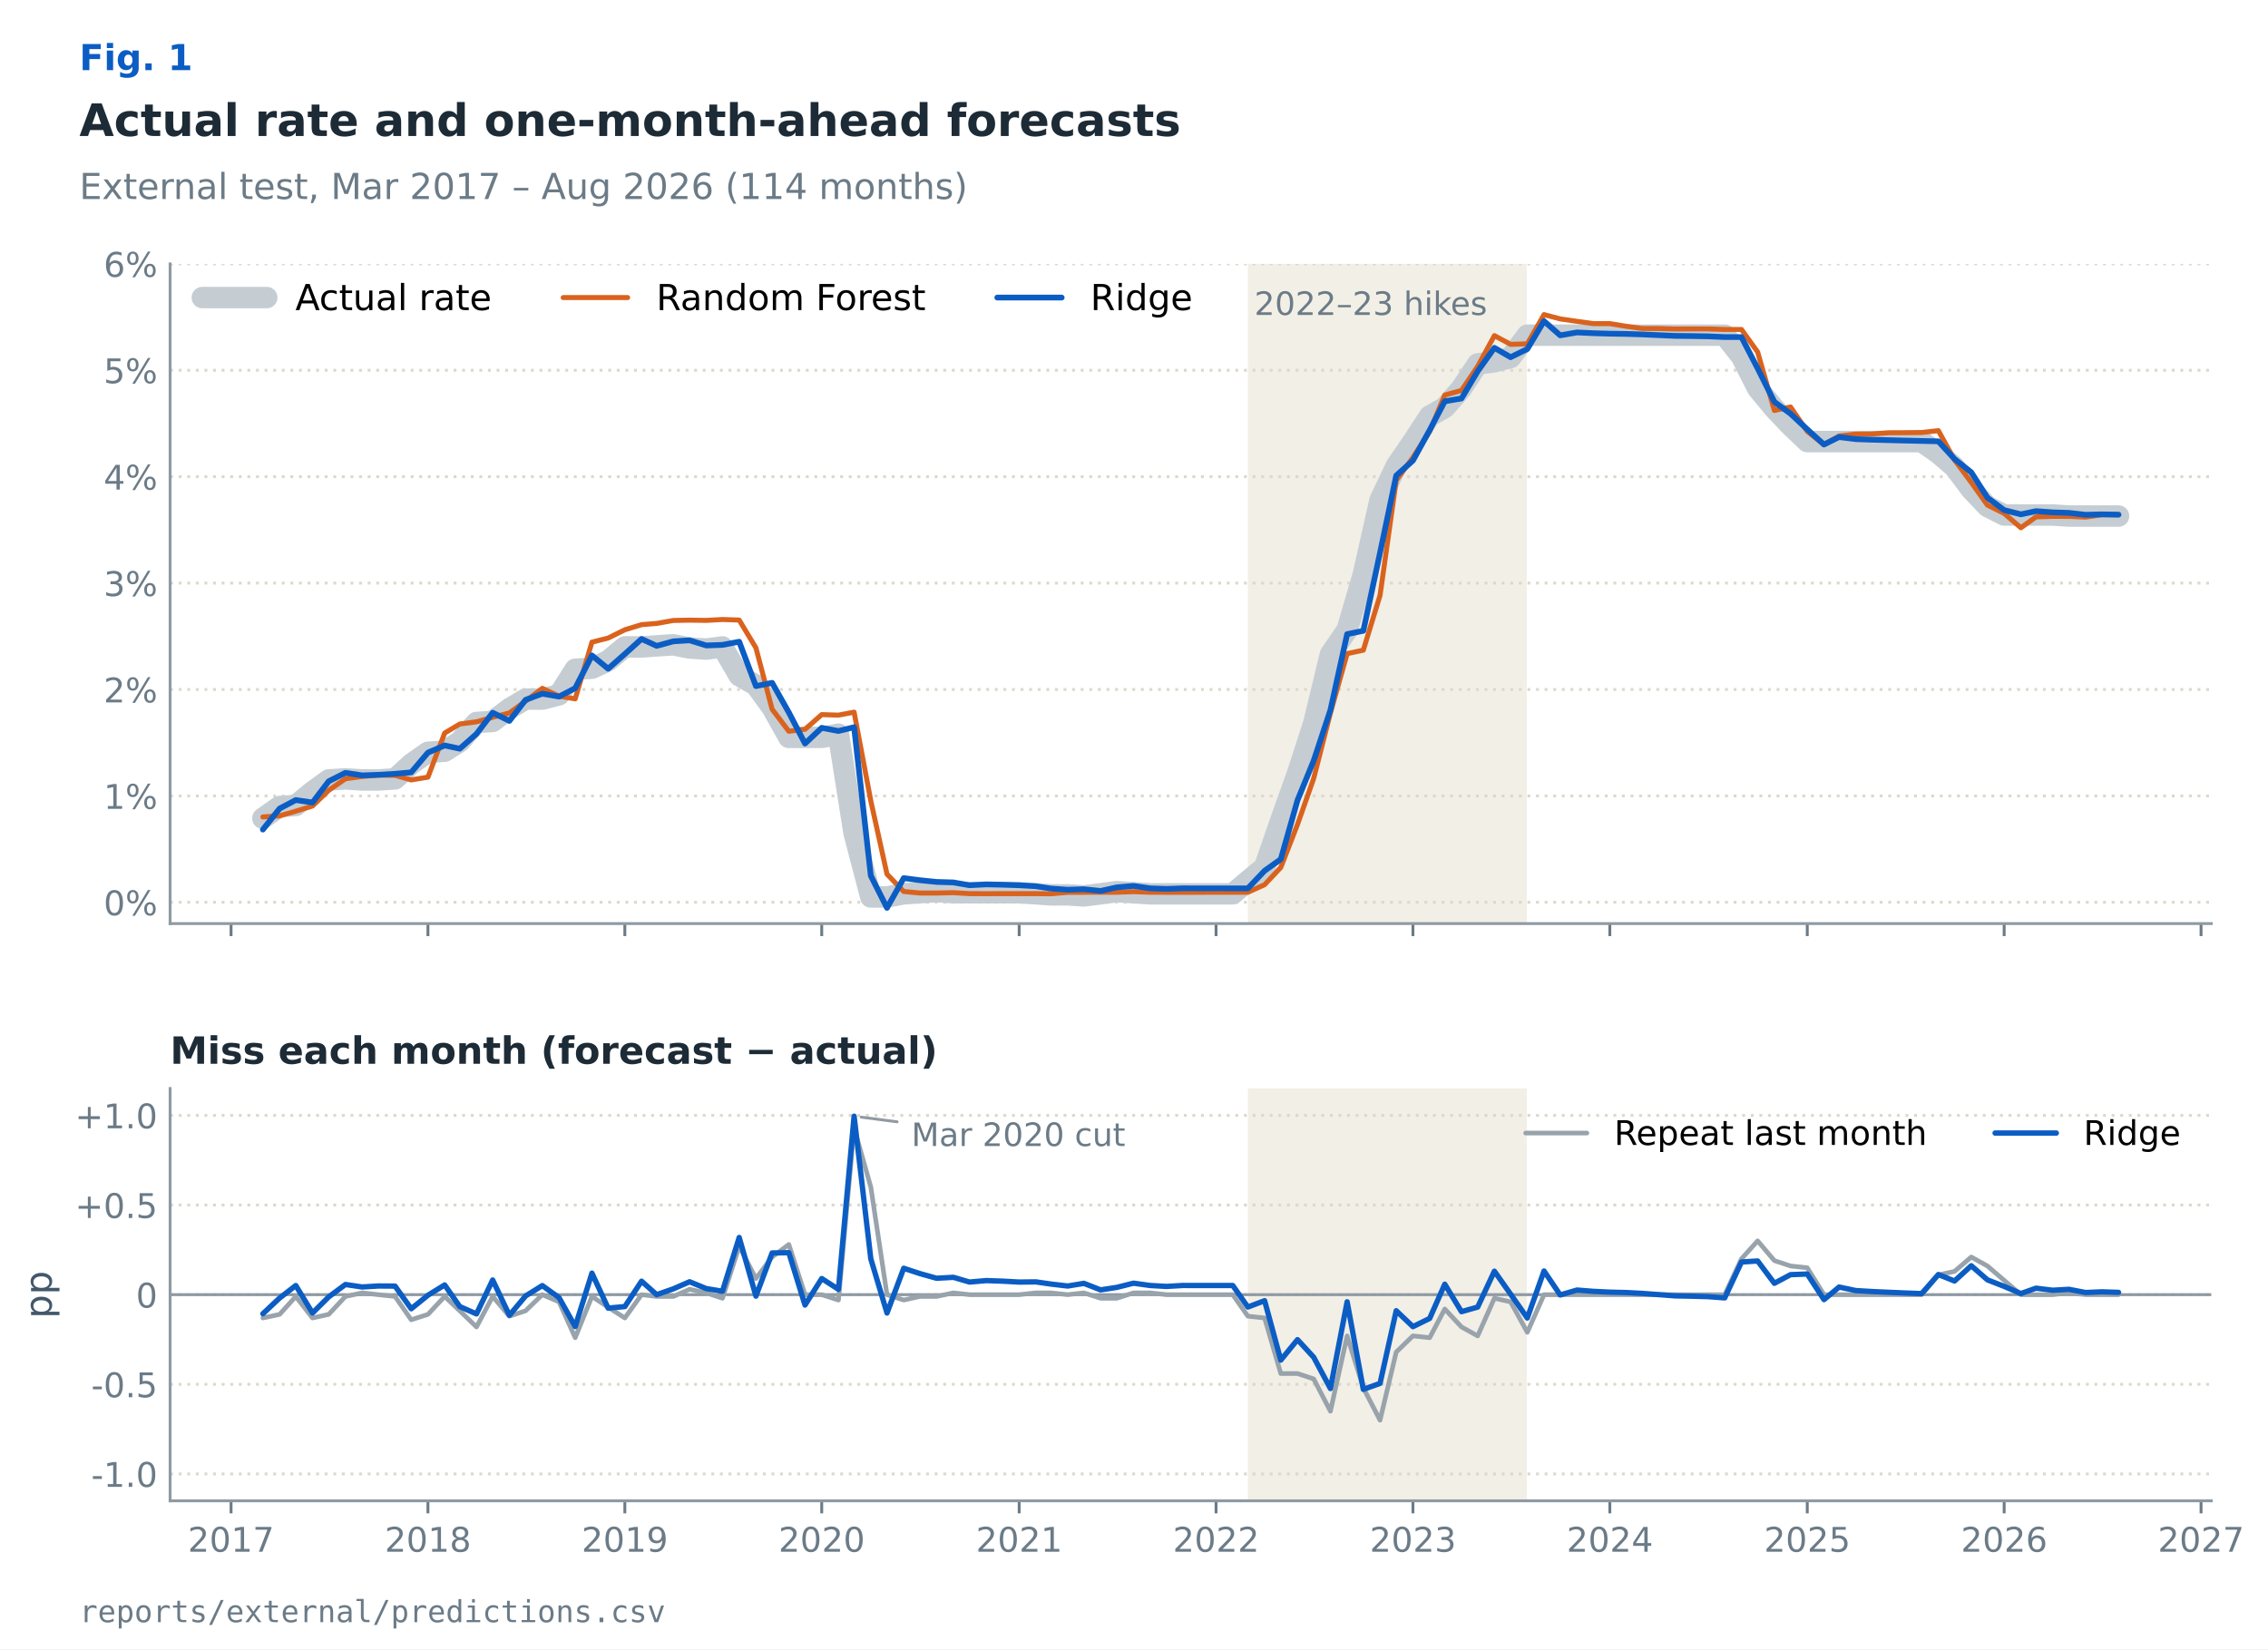
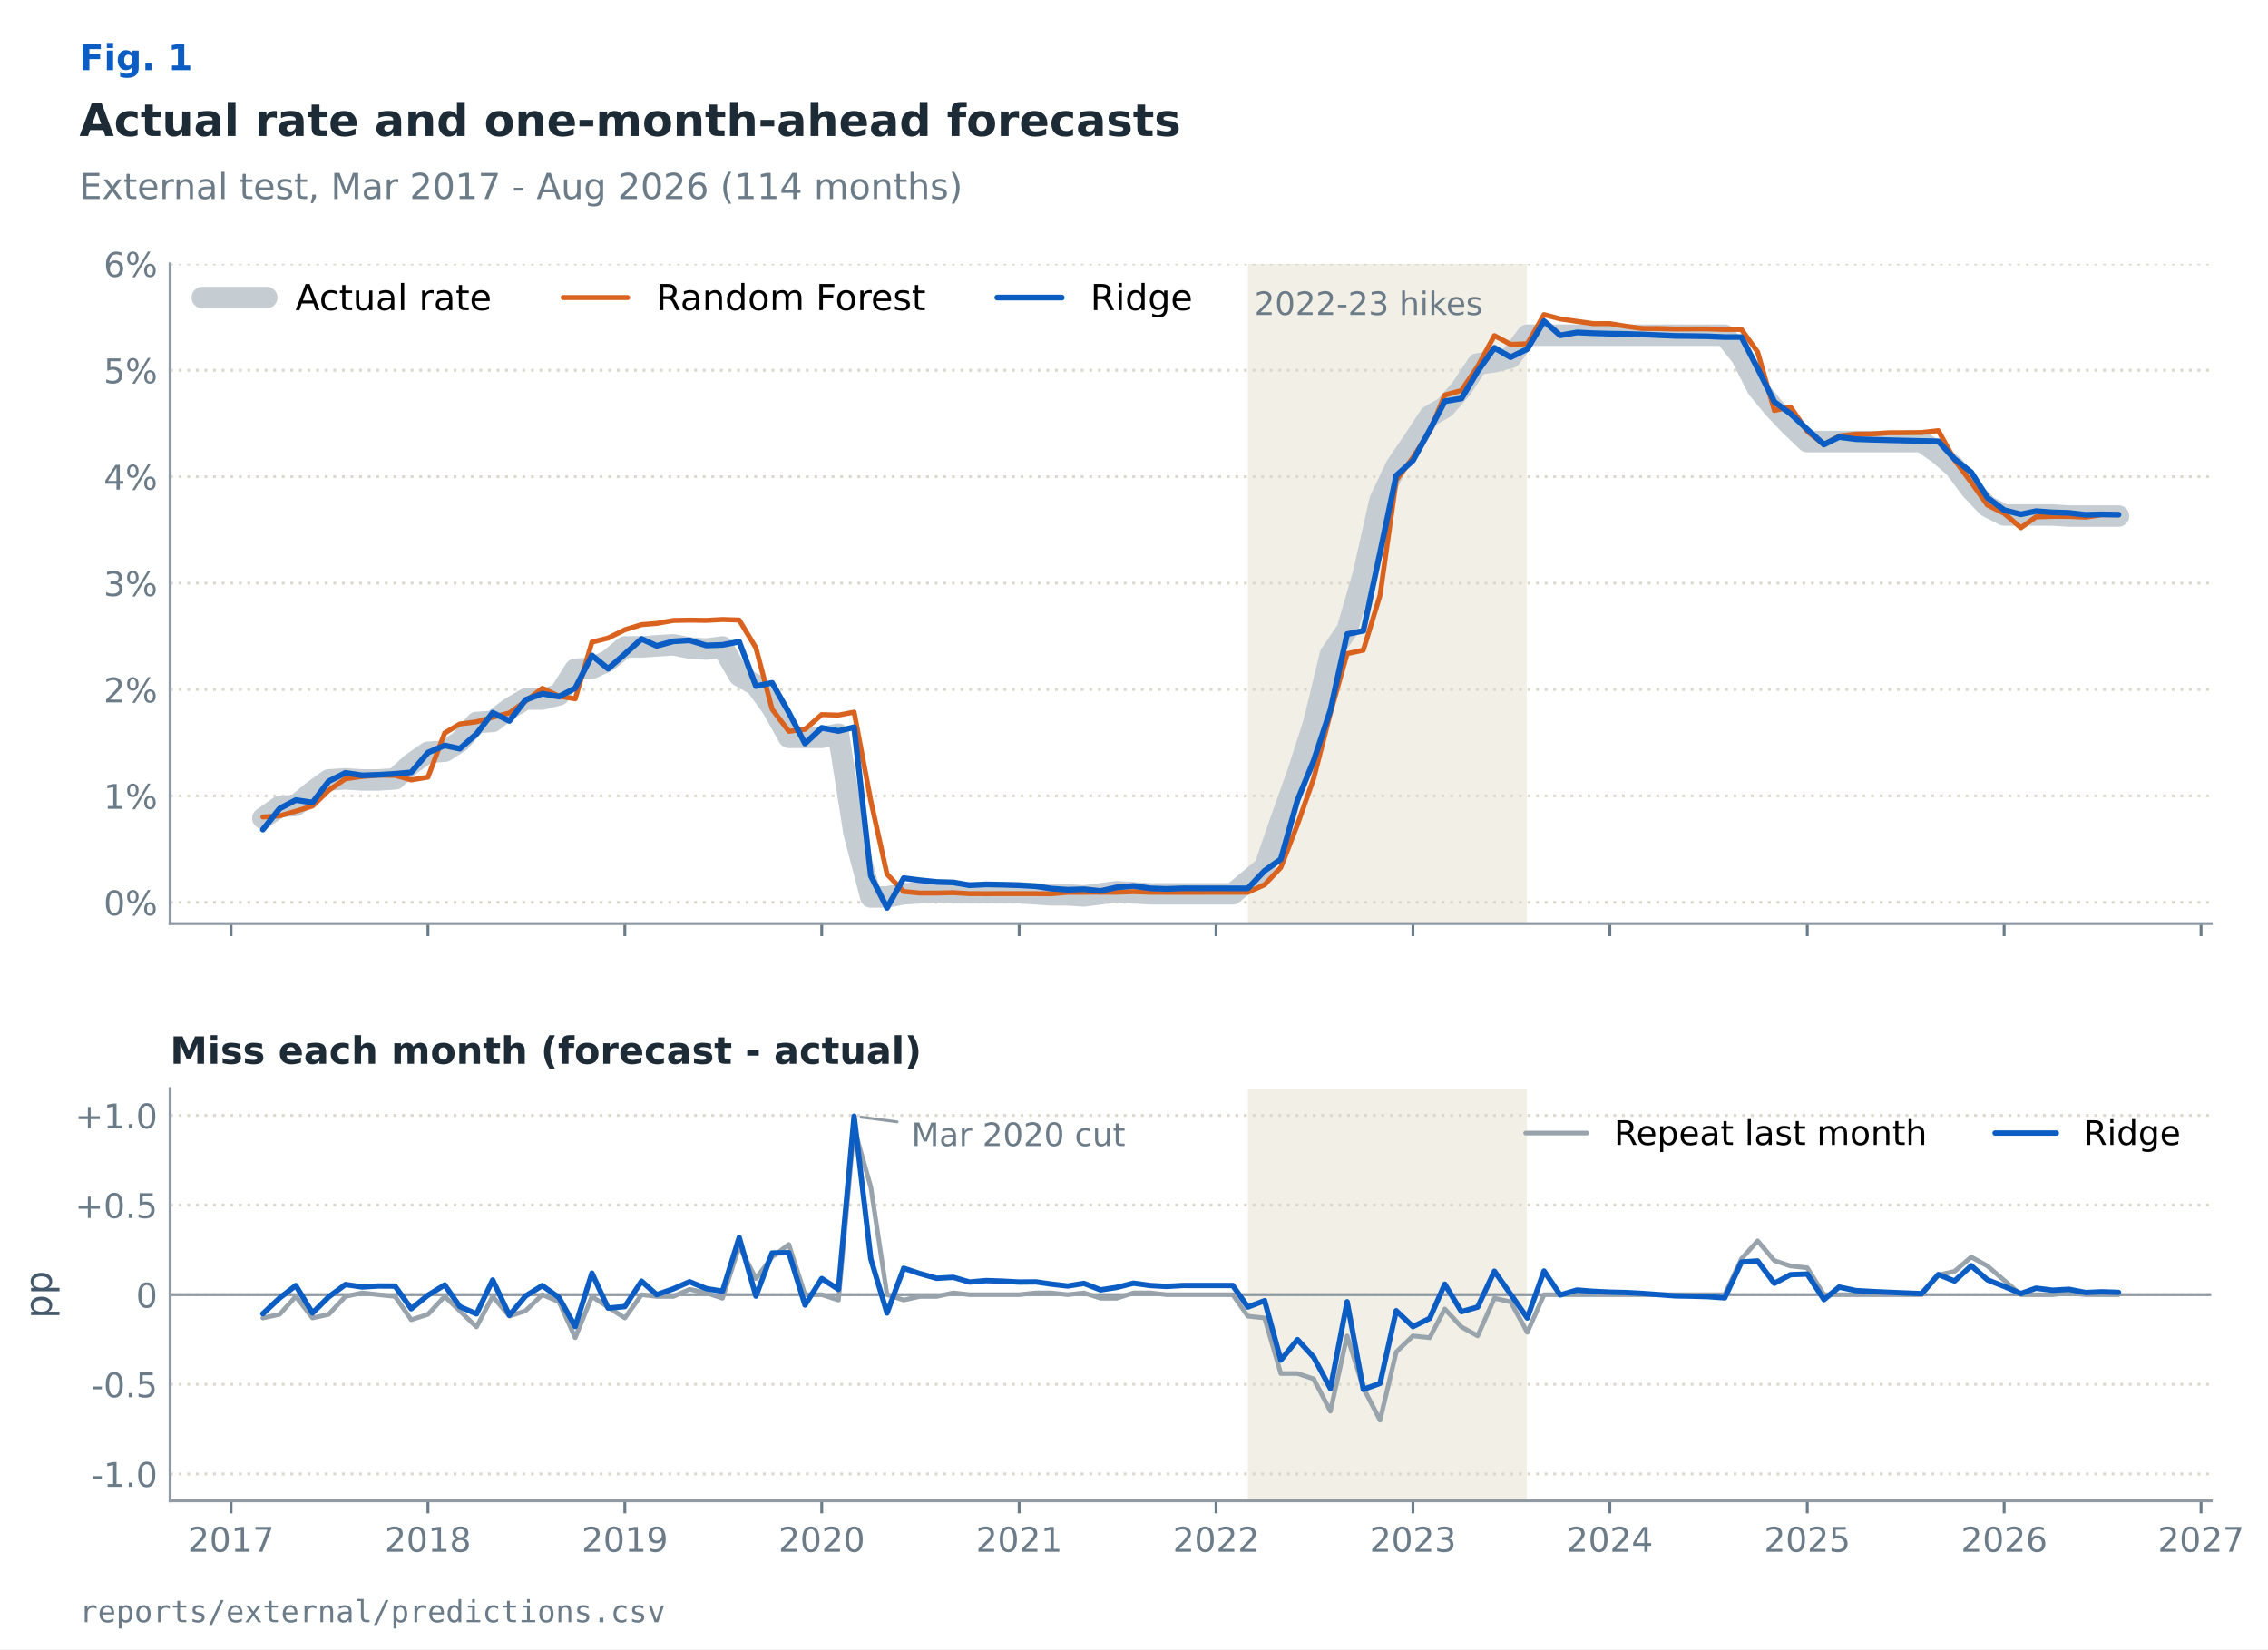
<svg xmlns="http://www.w3.org/2000/svg" xmlns:xlink="http://www.w3.org/1999/xlink" role="img" aria-label="Actual federal funds rate and one-month-ahead forecasts. Top: actual rate with Ridge and Random Forest forecasts, March 2017 to August 2026. Bottom: each month's miss for Ridge and for repeating last month's rate. Misses stay near zero except around the March 2020 cut and during the 2022-23 rate increases." width="633.6pt" height="460.8pt" viewBox="0 0 633.6 460.8" version="1.1">
  <defs>
    <style type="text/css">*{stroke-linejoin: round; stroke-linecap: butt}</style>
  </defs>
  <g id="figure_1">
    <g id="patch_1">
      <path d="M 0 460.8  L 633.6 460.8  L 633.6 0  L 0 0  z " style="fill: #ffffff" />
    </g>
    <g id="axes_1">
      <g id="patch_2">
        <path d="M 47.52 258.048  L 617.76 258.048  L 617.76 73.728  L 47.52 73.728  z " style="fill: #ffffff" />
      </g>
      <g id="patch_3">
        <path d="M 348.614 258.048  L 426.525 258.048  L 426.525 73.728  L 348.614 73.728  z " clip-path="url(#p5e1f12f2fa)" style="fill: #f2efe6" />
      </g>
      <g id="matplotlib.axis_1">
        <g id="xtick_1">
          <g id="line2d_1">
            <defs>
              <path id="m2d4528c1ce" d="M 0 0  L 0 3.5  " style="stroke: #6b7b87; stroke-width: 0.8" />
            </defs>
            <g>
              <use xlink:href="#m2d4528c1ce" x="64.549" y="258.048" style="fill: #6b7b87; stroke: #6b7b87; stroke-width: 0.8" />
            </g>
          </g>
        </g>
        <g id="xtick_2">
          <g id="line2d_2">
            <g>
              <use xlink:href="#m2d4528c1ce" x="119.553" y="258.048" style="fill: #6b7b87; stroke: #6b7b87; stroke-width: 0.8" />
            </g>
          </g>
        </g>
        <g id="xtick_3">
          <g id="line2d_3">
            <g>
              <use xlink:href="#m2d4528c1ce" x="174.558" y="258.048" style="fill: #6b7b87; stroke: #6b7b87; stroke-width: 0.8" />
            </g>
          </g>
        </g>
        <g id="xtick_4">
          <g id="line2d_4">
            <g>
              <use xlink:href="#m2d4528c1ce" x="229.563" y="258.048" style="fill: #6b7b87; stroke: #6b7b87; stroke-width: 0.8" />
            </g>
          </g>
        </g>
        <g id="xtick_5">
          <g id="line2d_5">
            <g>
              <use xlink:href="#m2d4528c1ce" x="284.718" y="258.048" style="fill: #6b7b87; stroke: #6b7b87; stroke-width: 0.8" />
            </g>
          </g>
        </g>
        <g id="xtick_6">
          <g id="line2d_6">
            <g>
              <use xlink:href="#m2d4528c1ce" x="339.723" y="258.048" style="fill: #6b7b87; stroke: #6b7b87; stroke-width: 0.8" />
            </g>
          </g>
        </g>
        <g id="xtick_7">
          <g id="line2d_7">
            <g>
              <use xlink:href="#m2d4528c1ce" x="394.727" y="258.048" style="fill: #6b7b87; stroke: #6b7b87; stroke-width: 0.8" />
            </g>
          </g>
        </g>
        <g id="xtick_8">
          <g id="line2d_8">
            <g>
              <use xlink:href="#m2d4528c1ce" x="449.732" y="258.048" style="fill: #6b7b87; stroke: #6b7b87; stroke-width: 0.8" />
            </g>
          </g>
        </g>
        <g id="xtick_9">
          <g id="line2d_9">
            <g>
              <use xlink:href="#m2d4528c1ce" x="504.887" y="258.048" style="fill: #6b7b87; stroke: #6b7b87; stroke-width: 0.8" />
            </g>
          </g>
        </g>
        <g id="xtick_10">
          <g id="line2d_10">
            <g>
              <use xlink:href="#m2d4528c1ce" x="559.892" y="258.048" style="fill: #6b7b87; stroke: #6b7b87; stroke-width: 0.8" />
            </g>
          </g>
        </g>
        <g id="xtick_11">
          <g id="line2d_11">
            <g>
              <use xlink:href="#m2d4528c1ce" x="614.897" y="258.048" style="fill: #6b7b87; stroke: #6b7b87; stroke-width: 0.8" />
            </g>
          </g>
        </g>
      </g>
      <g id="matplotlib.axis_2">
        <g id="ytick_1">
          <g id="line2d_12">
            <path d="M 47.52 252.102  L 617.76 252.102  " clip-path="url(#p5e1f12f2fa)" style="fill: none; stroke-dasharray: 0.8,1.6; stroke-dashoffset: 0; stroke: #dcd8cc; stroke-width: 0.8" />
          </g>
          <g id="line2d_13" />
          <g id="text_1">
            <text style="font-size: 9.5px; font-family: Tahoma, Verdana, 'DejaVu Sans', sans-serif; text-anchor: end; fill: #6b7b87" x="44.02" y="255.711" transform="rotate(-0 44.02 255.7111)">0%</text>
          </g>
        </g>
        <g id="ytick_2">
          <g id="line2d_14">
            <path d="M 47.52 222.373  L 617.76 222.373  " clip-path="url(#p5e1f12f2fa)" style="fill: none; stroke-dasharray: 0.8,1.6; stroke-dashoffset: 0; stroke: #dcd8cc; stroke-width: 0.8" />
          </g>
          <g id="line2d_15" />
          <g id="text_2">
            <text style="font-size: 9.5px; font-family: Tahoma, Verdana, 'DejaVu Sans', sans-serif; text-anchor: end; fill: #6b7b87" x="44.02" y="225.982" transform="rotate(-0 44.02 225.982)">1%</text>
          </g>
        </g>
        <g id="ytick_3">
          <g id="line2d_16">
            <path d="M 47.52 192.644  L 617.76 192.644  " clip-path="url(#p5e1f12f2fa)" style="fill: none; stroke-dasharray: 0.8,1.6; stroke-dashoffset: 0; stroke: #dcd8cc; stroke-width: 0.8" />
          </g>
          <g id="line2d_17" />
          <g id="text_3">
            <text style="font-size: 9.5px; font-family: Tahoma, Verdana, 'DejaVu Sans', sans-serif; text-anchor: end; fill: #6b7b87" x="44.02" y="196.253" transform="rotate(-0 44.02 196.253)">2%</text>
          </g>
        </g>
        <g id="ytick_4">
          <g id="line2d_18">
            <path d="M 47.52 162.915  L 617.76 162.915  " clip-path="url(#p5e1f12f2fa)" style="fill: none; stroke-dasharray: 0.8,1.6; stroke-dashoffset: 0; stroke: #dcd8cc; stroke-width: 0.8" />
          </g>
          <g id="line2d_19" />
          <g id="text_4">
            <text style="font-size: 9.5px; font-family: Tahoma, Verdana, 'DejaVu Sans', sans-serif; text-anchor: end; fill: #6b7b87" x="44.02" y="166.524" transform="rotate(-0 44.02 166.524)">3%</text>
          </g>
        </g>
        <g id="ytick_5">
          <g id="line2d_20">
            <path d="M 47.52 133.186  L 617.76 133.186  " clip-path="url(#p5e1f12f2fa)" style="fill: none; stroke-dasharray: 0.8,1.6; stroke-dashoffset: 0; stroke: #dcd8cc; stroke-width: 0.8" />
          </g>
          <g id="line2d_21" />
          <g id="text_5">
            <text style="font-size: 9.5px; font-family: Tahoma, Verdana, 'DejaVu Sans', sans-serif; text-anchor: end; fill: #6b7b87" x="44.02" y="136.795" transform="rotate(-0 44.02 136.795)">4%</text>
          </g>
        </g>
        <g id="ytick_6">
          <g id="line2d_22">
            <path d="M 47.52 103.457  L 617.76 103.457  " clip-path="url(#p5e1f12f2fa)" style="fill: none; stroke-dasharray: 0.8,1.6; stroke-dashoffset: 0; stroke: #dcd8cc; stroke-width: 0.8" />
          </g>
          <g id="line2d_23" />
          <g id="text_6">
            <text style="font-size: 9.5px; font-family: Tahoma, Verdana, 'DejaVu Sans', sans-serif; text-anchor: end; fill: #6b7b87" x="44.02" y="107.066" transform="rotate(-0 44.02 107.0659)">5%</text>
          </g>
        </g>
        <g id="ytick_7">
          <g id="line2d_24">
            <path d="M 47.52 73.728  L 617.76 73.728  " clip-path="url(#p5e1f12f2fa)" style="fill: none; stroke-dasharray: 0.8,1.6; stroke-dashoffset: 0; stroke: #dcd8cc; stroke-width: 0.8" />
          </g>
          <g id="line2d_25" />
          <g id="text_7">
            <text style="font-size: 9.5px; font-family: Tahoma, Verdana, 'DejaVu Sans', sans-serif; text-anchor: end; fill: #6b7b87" x="44.02" y="77.337" transform="rotate(-0 44.02 77.33689)">6%</text>
          </g>
        </g>
      </g>
      <g id="line2d_26">
        <path d="M 73.44 228.616  L 78.112 225.346  L 82.633 225.049  L 87.304 221.184  L 91.825 217.914  L 96.497 217.617  L 101.168 217.914  L 105.689 217.914  L 110.361 217.617  L 114.882 213.454  L 119.553 210.184  L 124.225 209.887  L 128.445 207.211  L 133.116 201.86  L 137.637 201.563  L 142.309 197.995  L 146.83 195.32  L 151.501 195.32  L 156.173 194.131  L 160.694 186.996  L 165.366 186.698  L 169.887 184.617  L 174.558 180.753  L 179.23 180.753  L 183.449 180.455  L 188.121 180.158  L 192.642 181.05  L 197.313 181.347  L 201.834 180.753  L 206.506 188.779  L 211.178 191.455  L 215.699 197.698  L 220.37 206.022  L 224.891 206.022  L 229.563 206.022  L 234.234 205.13  L 238.605 232.778  L 243.276 250.616  L 247.797 250.616  L 252.469 249.724  L 256.99 249.427  L 261.661 249.129  L 266.333 249.427  L 270.854 249.427  L 275.526 249.427  L 280.047 249.427  L 284.718 249.427  L 289.39 249.724  L 293.609 250.021  L 298.281 250.021  L 302.802 250.318  L 307.473 249.724  L 311.994 249.129  L 316.666 249.427  L 321.338 249.724  L 325.859 249.724  L 330.53 249.724  L 335.051 249.724  L 339.723 249.724  L 344.394 249.724  L 348.614 246.156  L 353.286 242.292  L 357.807 229.211  L 362.478 216.13  L 366.999 202.157  L 371.671 182.834  L 376.342 175.996  L 380.863 160.537  L 385.535 139.726  L 390.056 130.213  L 394.727 123.375  L 399.399 116.241  L 403.619 113.862  L 408.29 108.511  L 412.811 101.673  L 417.483 101.079  L 422.004 99.89  L 426.675 93.646  L 431.347 93.646  L 435.868 93.646  L 440.54 93.646  L 445.06 93.646  L 449.732 93.646  L 454.404 93.646  L 458.774 93.646  L 463.446 93.646  L 467.967 93.646  L 472.638 93.646  L 477.159 93.646  L 481.831 93.646  L 486.502 99.592  L 491.023 108.511  L 495.695 114.159  L 500.216 118.916  L 504.887 123.375  L 509.559 123.375  L 513.779 123.375  L 518.45 123.375  L 522.971 123.375  L 527.643 123.375  L 532.164 123.375  L 536.835 123.375  L 541.507 126.646  L 546.028 130.51  L 550.7 136.754  L 555.22 141.51  L 559.892 143.889  L 564.564 143.889  L 568.783 143.889  L 573.455 143.889  L 577.976 144.186  L 582.647 144.186  L 587.168 144.186  L 591.84 144.186  " clip-path="url(#p5e1f12f2fa)" style="fill: none; stroke: #c5cdd3; stroke-width: 6; stroke-linecap: round" />
      </g>
      <g id="line2d_27">
        <path d="M 73.44 228.261  L 78.112 227.946  L 82.633 226.648  L 87.304 225.195  L 91.825 220.815  L 96.497 217.583  L 101.168 216.944  L 105.689 216.579  L 110.361 216.624  L 114.882 217.908  L 119.553 217.135  L 124.225 204.809  L 128.445 202.285  L 133.116 201.671  L 137.637 200.4  L 142.309 199.199  L 146.83 195.895  L 151.501 192.317  L 156.173 194.514  L 160.694 195.25  L 165.366 179.414  L 169.887 178.273  L 174.558 175.96  L 179.23 174.527  L 183.449 174.186  L 188.121 173.355  L 192.642 173.272  L 197.313 173.334  L 201.834 173.086  L 206.506 173.244  L 211.178 181.013  L 215.699 198.146  L 220.37 204.317  L 224.891 203.762  L 229.563 199.659  L 234.234 199.807  L 238.605 198.971  L 243.276 223.772  L 247.797 244.236  L 252.469 249.078  L 256.99 249.514  L 261.661 249.514  L 266.333 249.407  L 270.854 249.679  L 275.526 249.693  L 280.047 249.683  L 284.718 249.683  L 289.39 249.683  L 293.609 249.722  L 298.281 249.312  L 302.802 249.302  L 307.473 249.293  L 311.994 249.289  L 316.666 249.124  L 321.338 249.297  L 325.859 249.303  L 330.53 249.306  L 335.051 249.303  L 339.723 249.3  L 344.394 249.301  L 348.614 249.3  L 353.286 247.174  L 357.807 242.364  L 362.478 230.343  L 366.999 217.494  L 371.671 199.211  L 376.342 182.627  L 380.863 181.656  L 385.535 166.348  L 390.056 134.223  L 394.727 127.81  L 399.399 120.522  L 403.619 110.381  L 408.29 109.085  L 412.811 102.365  L 417.483 93.774  L 422.004 96.205  L 426.675 96.071  L 431.347 87.899  L 435.868 89.102  L 440.54 89.782  L 445.06 90.416  L 449.732 90.416  L 454.404 91.179  L 458.774 91.777  L 463.446 91.786  L 467.967 91.922  L 472.638 91.898  L 477.159 91.898  L 481.831 92.049  L 486.502 92.049  L 491.023 98.348  L 495.695 114.689  L 500.216 113.706  L 504.887 120.528  L 509.559 124.241  L 513.779 121.81  L 518.45 121.288  L 522.971 121.247  L 527.643 120.909  L 532.164 120.889  L 536.835 120.842  L 541.507 120.321  L 546.028 128.507  L 550.7 134.785  L 555.22 141.121  L 559.892 143.446  L 564.564 147.457  L 568.783 144.417  L 573.455 144.271  L 577.976 144.279  L 582.647 144.477  L 587.168 143.802  L 591.84 143.802  " clip-path="url(#p5e1f12f2fa)" style="fill: none; stroke: #d9631e; stroke-width: 1.4; stroke-linecap: round" />
      </g>
      <g id="patch_4">
        <path d="M 47.52 258.048  L 47.52 73.728  " style="fill: none; stroke: #8f9aa3; stroke-width: 0.8; stroke-linejoin: miter; stroke-linecap: square" />
      </g>
      <g id="patch_5">
        <path d="M 47.52 258.048  L 617.76 258.048  " style="fill: none; stroke: #8f9aa3; stroke-width: 0.8; stroke-linejoin: miter; stroke-linecap: square" />
      </g>
      <g id="line2d_28">
        <path d="M 73.44 231.779  L 78.112 225.906  L 82.633 223.532  L 87.304 224.224  L 91.825 218.285  L 96.497 215.932  L 101.168 216.638  L 105.689 216.476  L 110.361 216.195  L 114.882 215.792  L 119.553 210.281  L 124.225 208.274  L 128.445 209.185  L 133.116 205.051  L 137.637 199.13  L 142.309 201.418  L 146.83 195.537  L 151.501 193.814  L 156.173 194.621  L 160.694 192.282  L 165.366 183.126  L 169.887 186.847  L 174.558 182.728  L 179.23 178.519  L 183.449 180.455  L 188.121 179.187  L 192.642 178.908  L 197.313 180.341  L 201.834 180.182  L 206.506 179.293  L 211.178 191.696  L 215.699 190.782  L 220.37 199.06  L 224.891 207.742  L 229.563 203.35  L 234.234 204.242  L 238.605 203.181  L 243.276 244.682  L 247.797 253.658  L 252.469 245.346  L 256.99 245.93  L 261.661 246.409  L 266.333 246.549  L 270.854 247.333  L 275.526 247.092  L 280.047 247.184  L 284.718 247.337  L 289.39 247.604  L 293.609 248.263  L 298.281 248.588  L 302.802 248.443  L 307.473 248.931  L 311.994 247.922  L 316.666 247.523  L 321.338 248.204  L 325.859 248.356  L 330.53 248.198  L 335.051 248.207  L 339.723 248.203  L 344.394 248.207  L 348.614 248.207  L 353.286 243.289  L 357.807 240.063  L 362.478 223.589  L 366.999 212.533  L 371.671 198.398  L 376.342 177.176  L 380.863 176.244  L 385.535 154.443  L 390.056 132.879  L 394.727 128.677  L 399.399 120.181  L 403.619 112.126  L 408.29 111.33  L 412.811 103.733  L 417.483 97.185  L 422.004 99.798  L 426.675 97.516  L 431.347 89.72  L 435.868 93.696  L 440.54 92.882  L 445.06 93.093  L 449.732 93.228  L 454.404 93.297  L 458.774 93.436  L 463.446 93.641  L 467.967 93.845  L 472.638 93.897  L 477.159 93.974  L 481.831 94.179  L 486.502 94.179  L 491.023 102.922  L 495.695 112.274  L 500.216 115.597  L 504.887 119.953  L 509.559 124.197  L 513.779 122.111  L 518.45 122.696  L 522.971 122.855  L 527.643 122.983  L 532.164 123.096  L 536.835 123.202  L 541.507 123.308  L 546.028 128.246  L 550.7 131.955  L 555.22 139.052  L 559.892 142.517  L 564.564 143.705  L 568.783 142.813  L 573.455 143.154  L 577.976 143.297  L 582.647 143.832  L 587.168 143.714  L 591.84 143.804  " clip-path="url(#p5e1f12f2fa)" style="fill: none; stroke: #0b5dc4; stroke-width: 1.6; stroke-linecap: round" />
      </g>
      <g id="text_8">
-         <text style="font-size: 9px; font-family: Tahoma, Verdana, 'DejaVu Sans', sans-serif; text-anchor: start; fill: #6b7b87" x="350.422" y="87.999" transform="rotate(-0 350.4223 87.99885)">2022–23 hikes</text>
+         <text style="font-size: 9px; font-family: Tahoma, Verdana, 'DejaVu Sans', sans-serif; text-anchor: start; fill: #6b7b87" x="350.422" y="87.999" transform="rotate(-0 350.4223 87.99885)">2022-23 hikes</text>
      </g>
      <g id="legend_1">
        <g id="line2d_29">
          <path d="M 56.52 83.14  L 65.52 83.14  L 74.52 83.14  " style="fill: none; stroke: #c5cdd3; stroke-width: 6; stroke-linecap: round" />
        </g>
        <g id="text_9">
          <text style="font-size: 10px; font-family: Tahoma, Verdana, 'DejaVu Sans', sans-serif; text-anchor: start" x="82.52" y="86.64" transform="rotate(-0 82.52 86.64004)">Actual rate</text>
        </g>
        <g id="line2d_30">
          <path d="M 157.339 83.14  L 166.339 83.14  L 175.339 83.14  " style="fill: none; stroke: #d9631e; stroke-width: 1.4; stroke-linecap: round" />
        </g>
        <g id="text_10">
          <text style="font-size: 10px; font-family: Tahoma, Verdana, 'DejaVu Sans', sans-serif; text-anchor: start" x="183.339" y="86.64" transform="rotate(-0 183.3388 86.64004)">Random Forest</text>
        </g>
        <g id="line2d_31">
          <path d="M 278.606 83.14  L 287.606 83.14  L 296.606 83.14  " style="fill: none; stroke: #0b5dc4; stroke-width: 1.6; stroke-linecap: round" />
        </g>
        <g id="text_11">
          <text style="font-size: 10px; font-family: Tahoma, Verdana, 'DejaVu Sans', sans-serif; text-anchor: start" x="304.606" y="86.64" transform="rotate(-0 304.6059 86.64004)">Ridge</text>
        </g>
      </g>
    </g>
    <g id="axes_2">
      <g id="patch_6">
        <path d="M 47.52 419.328  L 617.76 419.328  L 617.76 304.128  L 47.52 304.128  z " style="fill: #ffffff" />
      </g>
      <g id="patch_7">
        <path d="M 348.614 419.328  L 426.525 419.328  L 426.525 304.128  L 348.614 304.128  z " clip-path="url(#pd06da159a5)" style="fill: #f2efe6" />
      </g>
      <g id="matplotlib.axis_3">
        <g id="xtick_12">
          <g id="line2d_32">
            <g>
              <use xlink:href="#m2d4528c1ce" x="64.549" y="419.328" style="fill: #6b7b87; stroke: #6b7b87; stroke-width: 0.8" />
            </g>
          </g>
          <g id="text_12">
            <text style="font-size: 9.5px; font-family: Tahoma, Verdana, 'DejaVu Sans', sans-serif; text-anchor: middle; fill: #6b7b87" x="64.549" y="433.546" transform="rotate(-0 64.54884 433.5458)">2017</text>
          </g>
        </g>
        <g id="xtick_13">
          <g id="line2d_33">
            <g>
              <use xlink:href="#m2d4528c1ce" x="119.553" y="419.328" style="fill: #6b7b87; stroke: #6b7b87; stroke-width: 0.8" />
            </g>
          </g>
          <g id="text_13">
            <text style="font-size: 9.5px; font-family: Tahoma, Verdana, 'DejaVu Sans', sans-serif; text-anchor: middle; fill: #6b7b87" x="119.553" y="433.546" transform="rotate(-0 119.5535 433.5458)">2018</text>
          </g>
        </g>
        <g id="xtick_14">
          <g id="line2d_34">
            <g>
              <use xlink:href="#m2d4528c1ce" x="174.558" y="419.328" style="fill: #6b7b87; stroke: #6b7b87; stroke-width: 0.8" />
            </g>
          </g>
          <g id="text_14">
            <text style="font-size: 9.5px; font-family: Tahoma, Verdana, 'DejaVu Sans', sans-serif; text-anchor: middle; fill: #6b7b87" x="174.558" y="433.546" transform="rotate(-0 174.5581 433.5458)">2019</text>
          </g>
        </g>
        <g id="xtick_15">
          <g id="line2d_35">
            <g>
              <use xlink:href="#m2d4528c1ce" x="229.563" y="419.328" style="fill: #6b7b87; stroke: #6b7b87; stroke-width: 0.8" />
            </g>
          </g>
          <g id="text_15">
            <text style="font-size: 9.5px; font-family: Tahoma, Verdana, 'DejaVu Sans', sans-serif; text-anchor: middle; fill: #6b7b87" x="229.563" y="433.546" transform="rotate(-0 229.5628 433.5458)">2020</text>
          </g>
        </g>
        <g id="xtick_16">
          <g id="line2d_36">
            <g>
              <use xlink:href="#m2d4528c1ce" x="284.718" y="419.328" style="fill: #6b7b87; stroke: #6b7b87; stroke-width: 0.8" />
            </g>
          </g>
          <g id="text_16">
            <text style="font-size: 9.5px; font-family: Tahoma, Verdana, 'DejaVu Sans', sans-serif; text-anchor: middle; fill: #6b7b87" x="284.718" y="433.546" transform="rotate(-0 284.7181 433.5458)">2021</text>
          </g>
        </g>
        <g id="xtick_17">
          <g id="line2d_37">
            <g>
              <use xlink:href="#m2d4528c1ce" x="339.723" y="419.328" style="fill: #6b7b87; stroke: #6b7b87; stroke-width: 0.8" />
            </g>
          </g>
          <g id="text_17">
            <text style="font-size: 9.5px; font-family: Tahoma, Verdana, 'DejaVu Sans', sans-serif; text-anchor: middle; fill: #6b7b87" x="339.723" y="433.546" transform="rotate(-0 339.7228 433.5458)">2022</text>
          </g>
        </g>
        <g id="xtick_18">
          <g id="line2d_38">
            <g>
              <use xlink:href="#m2d4528c1ce" x="394.727" y="419.328" style="fill: #6b7b87; stroke: #6b7b87; stroke-width: 0.8" />
            </g>
          </g>
          <g id="text_18">
            <text style="font-size: 9.5px; font-family: Tahoma, Verdana, 'DejaVu Sans', sans-serif; text-anchor: middle; fill: #6b7b87" x="394.727" y="433.546" transform="rotate(-0 394.7274 433.5458)">2023</text>
          </g>
        </g>
        <g id="xtick_19">
          <g id="line2d_39">
            <g>
              <use xlink:href="#m2d4528c1ce" x="449.732" y="419.328" style="fill: #6b7b87; stroke: #6b7b87; stroke-width: 0.8" />
            </g>
          </g>
          <g id="text_19">
            <text style="font-size: 9.5px; font-family: Tahoma, Verdana, 'DejaVu Sans', sans-serif; text-anchor: middle; fill: #6b7b87" x="449.732" y="433.546" transform="rotate(-0 449.7321 433.5458)">2024</text>
          </g>
        </g>
        <g id="xtick_20">
          <g id="line2d_40">
            <g>
              <use xlink:href="#m2d4528c1ce" x="504.887" y="419.328" style="fill: #6b7b87; stroke: #6b7b87; stroke-width: 0.8" />
            </g>
          </g>
          <g id="text_20">
            <text style="font-size: 9.5px; font-family: Tahoma, Verdana, 'DejaVu Sans', sans-serif; text-anchor: middle; fill: #6b7b87" x="504.887" y="433.546" transform="rotate(-0 504.8874 433.5458)">2025</text>
          </g>
        </g>
        <g id="xtick_21">
          <g id="line2d_41">
            <g>
              <use xlink:href="#m2d4528c1ce" x="559.892" y="419.328" style="fill: #6b7b87; stroke: #6b7b87; stroke-width: 0.8" />
            </g>
          </g>
          <g id="text_21">
            <text style="font-size: 9.5px; font-family: Tahoma, Verdana, 'DejaVu Sans', sans-serif; text-anchor: middle; fill: #6b7b87" x="559.892" y="433.546" transform="rotate(-0 559.8921 433.5458)">2026</text>
          </g>
        </g>
        <g id="xtick_22">
          <g id="line2d_42">
            <g>
              <use xlink:href="#m2d4528c1ce" x="614.897" y="419.328" style="fill: #6b7b87; stroke: #6b7b87; stroke-width: 0.8" />
            </g>
          </g>
          <g id="text_22">
            <text style="font-size: 9.5px; font-family: Tahoma, Verdana, 'DejaVu Sans', sans-serif; text-anchor: middle; fill: #6b7b87" x="614.897" y="433.546" transform="rotate(-0 614.8967 433.5458)">2027</text>
          </g>
        </g>
      </g>
      <g id="matplotlib.axis_4">
        <g id="ytick_8">
          <g id="line2d_43">
            <path d="M 47.52 411.815  L 617.76 411.815  " clip-path="url(#pd06da159a5)" style="fill: none; stroke-dasharray: 0.8,1.6; stroke-dashoffset: 0; stroke: #dcd8cc; stroke-width: 0.8" />
          </g>
          <g id="line2d_44" />
          <g id="text_23">
            <text style="font-size: 9.5px; font-family: Tahoma, Verdana, 'DejaVu Sans', sans-serif; text-anchor: end; fill: #6b7b87" x="44.02" y="415.424" transform="rotate(-0 44.02 415.4238)">-1.0</text>
          </g>
        </g>
        <g id="ytick_9">
          <g id="line2d_45">
            <path d="M 47.52 386.771  L 617.76 386.771  " clip-path="url(#pd06da159a5)" style="fill: none; stroke-dasharray: 0.8,1.6; stroke-dashoffset: 0; stroke: #dcd8cc; stroke-width: 0.8" />
          </g>
          <g id="line2d_46" />
          <g id="text_24">
            <text style="font-size: 9.5px; font-family: Tahoma, Verdana, 'DejaVu Sans', sans-serif; text-anchor: end; fill: #6b7b87" x="44.02" y="390.38" transform="rotate(-0 44.02 390.3804)">-0.5</text>
          </g>
        </g>
        <g id="ytick_10">
          <g id="line2d_47">
            <path d="M 47.52 361.728  L 617.76 361.728  " clip-path="url(#pd06da159a5)" style="fill: none; stroke-dasharray: 0.8,1.6; stroke-dashoffset: 0; stroke: #dcd8cc; stroke-width: 0.8" />
          </g>
          <g id="line2d_48" />
          <g id="text_25">
            <text style="font-size: 9.5px; font-family: Tahoma, Verdana, 'DejaVu Sans', sans-serif; text-anchor: end; fill: #6b7b87" x="44.02" y="365.337" transform="rotate(-0 44.02 365.3369)">0</text>
          </g>
        </g>
        <g id="ytick_11">
          <g id="line2d_49">
            <path d="M 47.52 336.685  L 617.76 336.685  " clip-path="url(#pd06da159a5)" style="fill: none; stroke-dasharray: 0.8,1.6; stroke-dashoffset: 0; stroke: #dcd8cc; stroke-width: 0.8" />
          </g>
          <g id="line2d_50" />
          <g id="text_26">
            <text style="font-size: 9.5px; font-family: Tahoma, Verdana, 'DejaVu Sans', sans-serif; text-anchor: end; fill: #6b7b87" x="44.02" y="340.293" transform="rotate(-0 44.02 340.2934)">+0.5</text>
          </g>
        </g>
        <g id="ytick_12">
          <g id="line2d_51">
            <path d="M 47.52 311.641  L 617.76 311.641  " clip-path="url(#pd06da159a5)" style="fill: none; stroke-dasharray: 0.8,1.6; stroke-dashoffset: 0; stroke: #dcd8cc; stroke-width: 0.8" />
          </g>
          <g id="line2d_52" />
          <g id="text_27">
            <text style="font-size: 9.5px; font-family: Tahoma, Verdana, 'DejaVu Sans', sans-serif; text-anchor: end; fill: #6b7b87" x="44.02" y="315.25" transform="rotate(-0 44.02 315.2499)">+1.0</text>
          </g>
        </g>
        <g id="text_28">
          <text style="font-size: 10.5px; font-family: Tahoma, Verdana, 'DejaVu Sans', sans-serif; text-anchor: middle; fill: #43586a" x="14.429" y="361.728" transform="rotate(-90 14.42887 361.728)">pp</text>
        </g>
      </g>
      <g id="line2d_53">
        <path d="M 47.52 361.728  L 617.76 361.728  " clip-path="url(#pd06da159a5)" style="fill: none; stroke: #8f9aa3; stroke-width: 0.8; stroke-linecap: round" />
      </g>
      <g id="line2d_54">
        <path d="M 73.44 368.239  L 78.112 367.238  L 82.633 362.229  L 87.304 368.239  L 91.825 367.238  L 96.497 362.229  L 101.168 361.227  L 105.689 361.728  L 110.361 362.229  L 114.882 368.74  L 119.553 367.238  L 124.225 362.229  L 128.445 366.236  L 133.116 370.744  L 137.637 362.229  L 142.309 367.738  L 146.83 366.236  L 151.501 361.728  L 156.173 363.731  L 160.694 373.749  L 165.366 362.229  L 169.887 365.234  L 174.558 368.239  L 179.23 361.728  L 183.449 362.229  L 188.121 362.229  L 192.642 360.225  L 197.313 361.227  L 201.834 362.73  L 206.506 348.205  L 211.178 357.22  L 215.699 351.21  L 220.37 347.704  L 224.891 361.728  L 229.563 361.728  L 234.234 363.231  L 238.605 315.147  L 243.276 331.676  L 247.797 361.728  L 252.469 363.231  L 256.99 362.229  L 261.661 362.229  L 266.333 361.227  L 270.854 361.728  L 275.526 361.728  L 280.047 361.728  L 284.718 361.728  L 289.39 361.227  L 293.609 361.227  L 298.281 361.728  L 302.802 361.227  L 307.473 362.73  L 311.994 362.73  L 316.666 361.227  L 321.338 361.227  L 325.859 361.728  L 330.53 361.728  L 335.051 361.728  L 339.723 361.728  L 344.394 361.728  L 348.614 367.738  L 353.286 368.239  L 357.807 383.766  L 362.478 383.766  L 366.999 385.269  L 371.671 394.285  L 376.342 373.248  L 380.863 387.773  L 385.535 396.789  L 390.056 377.756  L 394.727 373.248  L 399.399 373.749  L 403.619 365.735  L 408.29 370.744  L 412.811 373.248  L 417.483 362.73  L 422.004 363.731  L 426.675 372.246  L 431.347 361.728  L 435.868 361.728  L 440.54 361.728  L 445.06 361.728  L 449.732 361.728  L 454.404 361.728  L 458.774 361.728  L 463.446 361.728  L 467.967 361.728  L 472.638 361.728  L 477.159 361.728  L 481.831 361.728  L 486.502 351.711  L 491.023 346.702  L 495.695 352.211  L 500.216 353.714  L 504.887 354.215  L 509.559 361.728  L 513.779 361.728  L 518.45 361.728  L 522.971 361.728  L 527.643 361.728  L 532.164 361.728  L 536.835 361.728  L 541.507 356.218  L 546.028 355.217  L 550.7 351.21  L 555.22 353.714  L 559.892 357.721  L 564.564 361.728  L 568.783 361.728  L 573.455 361.728  L 577.976 361.227  L 582.647 361.728  L 587.168 361.728  L 591.84 361.728  " clip-path="url(#pd06da159a5)" style="fill: none; stroke: #98a3ab; stroke-width: 1.3; stroke-linecap: round" />
      </g>
      <g id="line2d_55">
        <path d="M 73.44 367.056  L 78.112 362.672  L 82.633 359.172  L 87.304 366.85  L 91.825 362.353  L 96.497 358.89  L 101.168 359.579  L 105.689 359.305  L 110.361 359.333  L 114.882 365.667  L 119.553 361.891  L 124.225 359.011  L 128.445 365.053  L 133.116 367.104  L 137.637 357.63  L 142.309 367.495  L 146.83 362.093  L 151.501 359.191  L 156.173 362.554  L 160.694 370.635  L 165.366 355.71  L 169.887 365.484  L 174.558 365.056  L 179.23 357.964  L 183.449 361.728  L 188.121 360.092  L 192.642 358.12  L 197.313 360.033  L 201.834 360.767  L 206.506 345.746  L 211.178 362.134  L 215.699 350.076  L 220.37 349.999  L 224.891 364.626  L 229.563 357.226  L 234.234 360.232  L 238.605 311.863  L 243.276 351.73  L 247.797 366.854  L 252.469 354.352  L 256.99 355.837  L 261.661 357.146  L 266.333 356.88  L 270.854 358.201  L 275.526 357.795  L 280.047 357.95  L 284.718 358.207  L 289.39 358.157  L 293.609 358.766  L 298.281 359.314  L 302.802 358.569  L 307.473 360.392  L 311.994 359.695  L 316.666 358.521  L 321.338 359.168  L 325.859 359.424  L 330.53 359.156  L 335.051 359.172  L 339.723 359.166  L 344.394 359.172  L 348.614 365.182  L 353.286 363.409  L 357.807 380.011  L 362.478 374.294  L 366.999 379.209  L 371.671 387.95  L 376.342 363.716  L 380.863 388.191  L 385.535 386.522  L 390.056 366.219  L 394.727 370.66  L 399.399 368.367  L 403.619 358.803  L 408.29 366.477  L 412.811 365.198  L 417.483 355.168  L 422.004 361.574  L 426.675 368.248  L 431.347 355.113  L 435.868 361.812  L 440.54 360.439  L 445.06 360.796  L 449.732 361.023  L 454.404 361.14  L 458.774 361.373  L 463.446 361.72  L 467.967 362.063  L 472.638 362.15  L 477.159 362.279  L 481.831 362.626  L 486.502 352.608  L 491.023 352.313  L 495.695 358.552  L 500.216 356.136  L 504.887 355.961  L 509.559 363.112  L 513.779 359.598  L 518.45 360.583  L 522.971 360.851  L 527.643 361.067  L 532.164 361.257  L 536.835 361.436  L 541.507 356.104  L 546.028 357.913  L 550.7 353.644  L 555.22 357.586  L 559.892 359.417  L 564.564 361.419  L 568.783 359.916  L 573.455 360.491  L 577.976 360.231  L 582.647 361.132  L 587.168 360.933  L 591.84 361.085  " clip-path="url(#pd06da159a5)" style="fill: none; stroke: #0b5dc4; stroke-width: 1.5; stroke-linecap: round" />
      </g>
      <g id="patch_8">
        <path d="M 47.52 419.328  L 47.52 304.128  " style="fill: none; stroke: #8f9aa3; stroke-width: 0.8; stroke-linejoin: miter; stroke-linecap: square" />
      </g>
      <g id="patch_9">
        <path d="M 47.52 419.328  L 617.76 419.328  " style="fill: none; stroke: #8f9aa3; stroke-width: 0.8; stroke-linejoin: miter; stroke-linecap: square" />
      </g>
      <g id="text_29">
-         <text style="font-weight: 700; font-size: 10.5px; font-family: Tahoma, Verdana, 'DejaVu Sans', sans-serif; text-anchor: start; fill: #1d2b36" x="47.52" y="297.216" transform="rotate(-0 47.52 297.216)">Miss each month (forecast − actual)</text>
+         <text style="font-weight: 700; font-size: 10.5px; font-family: Tahoma, Verdana, 'DejaVu Sans', sans-serif; text-anchor: start; fill: #1d2b36" x="47.52" y="297.216" transform="rotate(-0 47.52 297.216)">Miss each month (forecast - actual)</text>
      </g>
      <g id="patch_10">
        <path d="M 250.621 313.434  Q 245.603 312.777 240.585 312.121  " style="fill: none; stroke: #8f9aa3; stroke-width: 0.8; stroke-linecap: round" />
      </g>
      <g id="text_30">
        <text style="font-size: 9px; font-family: Tahoma, Verdana, 'DejaVu Sans', sans-serif; text-anchor: start; fill: #6b7b87" x="254.605" y="320.2" transform="rotate(-0 254.6047 320.2004)">Mar 2020 cut</text>
      </g>
      <g id="legend_2">
        <g id="line2d_56">
          <path d="M 426.215 316.572  L 434.765 316.572  L 443.315 316.572  " style="fill: none; stroke: #98a3ab; stroke-width: 1.3; stroke-linecap: round" />
        </g>
        <g id="text_31">
          <text style="font-size: 9.5px; font-family: Tahoma, Verdana, 'DejaVu Sans', sans-serif; text-anchor: start" x="450.915" y="319.897" transform="rotate(-0 450.9148 319.8965)">Repeat last month</text>
        </g>
        <g id="line2d_57">
          <path d="M 557.362 316.572  L 565.912 316.572  L 574.462 316.572  " style="fill: none; stroke: #0b5dc4; stroke-width: 1.5; stroke-linecap: round" />
        </g>
        <g id="text_32">
          <text style="font-size: 9.5px; font-family: Tahoma, Verdana, 'DejaVu Sans', sans-serif; text-anchor: start" x="582.062" y="319.897" transform="rotate(-0 582.0623 319.8965)">Ridge</text>
        </g>
      </g>
    </g>
    <g id="text_33">
      <text style="font-weight: 700; font-size: 10px; font-family: Tahoma, Verdana, 'DejaVu Sans', sans-serif; text-anchor: start; fill: #0b5dc4" x="22.176" y="19.598" transform="rotate(-0 22.176 19.59844)">Fig. 1</text>
    </g>
    <g id="text_34">
      <text style="font-weight: 700; font-size: 12.5px; font-family: Tahoma, Verdana, 'DejaVu Sans', sans-serif; text-anchor: start; fill: #1d2b36" x="22.176" y="37.998" transform="rotate(-0 22.176 37.99805)">Actual rate and one-month-ahead forecasts</text>
    </g>
    <g id="text_35">
-       <text style="font-size: 10px; font-family: Tahoma, Verdana, 'DejaVu Sans', sans-serif; text-anchor: start; fill: #6b7b87" x="22.176" y="55.598" transform="rotate(-0 22.176 55.59844)">External test, Mar 2017 – Aug 2026 (114 months)</text>
+       <text style="font-size: 10px; font-family: Tahoma, Verdana, 'DejaVu Sans', sans-serif; text-anchor: start; fill: #6b7b87" x="22.176" y="55.598" transform="rotate(-0 22.176 55.59844)">External test, Mar 2017 - Aug 2026 (114 months)</text>
    </g>
    <g id="text_36">
      <text style="font-size: 8.5px; font-family: Consolas, Menlo, 'DejaVu Sans Mono', monospace; text-anchor: start; fill: #6b7b87" x="22.176" y="453.228" transform="rotate(-0 22.176 453.2284)">reports/external/predictions.csv</text>
    </g>
  </g>
  <defs>
    <clipPath id="p5e1f12f2fa">
      <rect x="47.52" y="73.728" width="570.24" height="184.32" />
    </clipPath>
    <clipPath id="pd06da159a5">
      <rect x="47.52" y="304.128" width="570.24" height="115.2" />
    </clipPath>
  </defs>
</svg>
